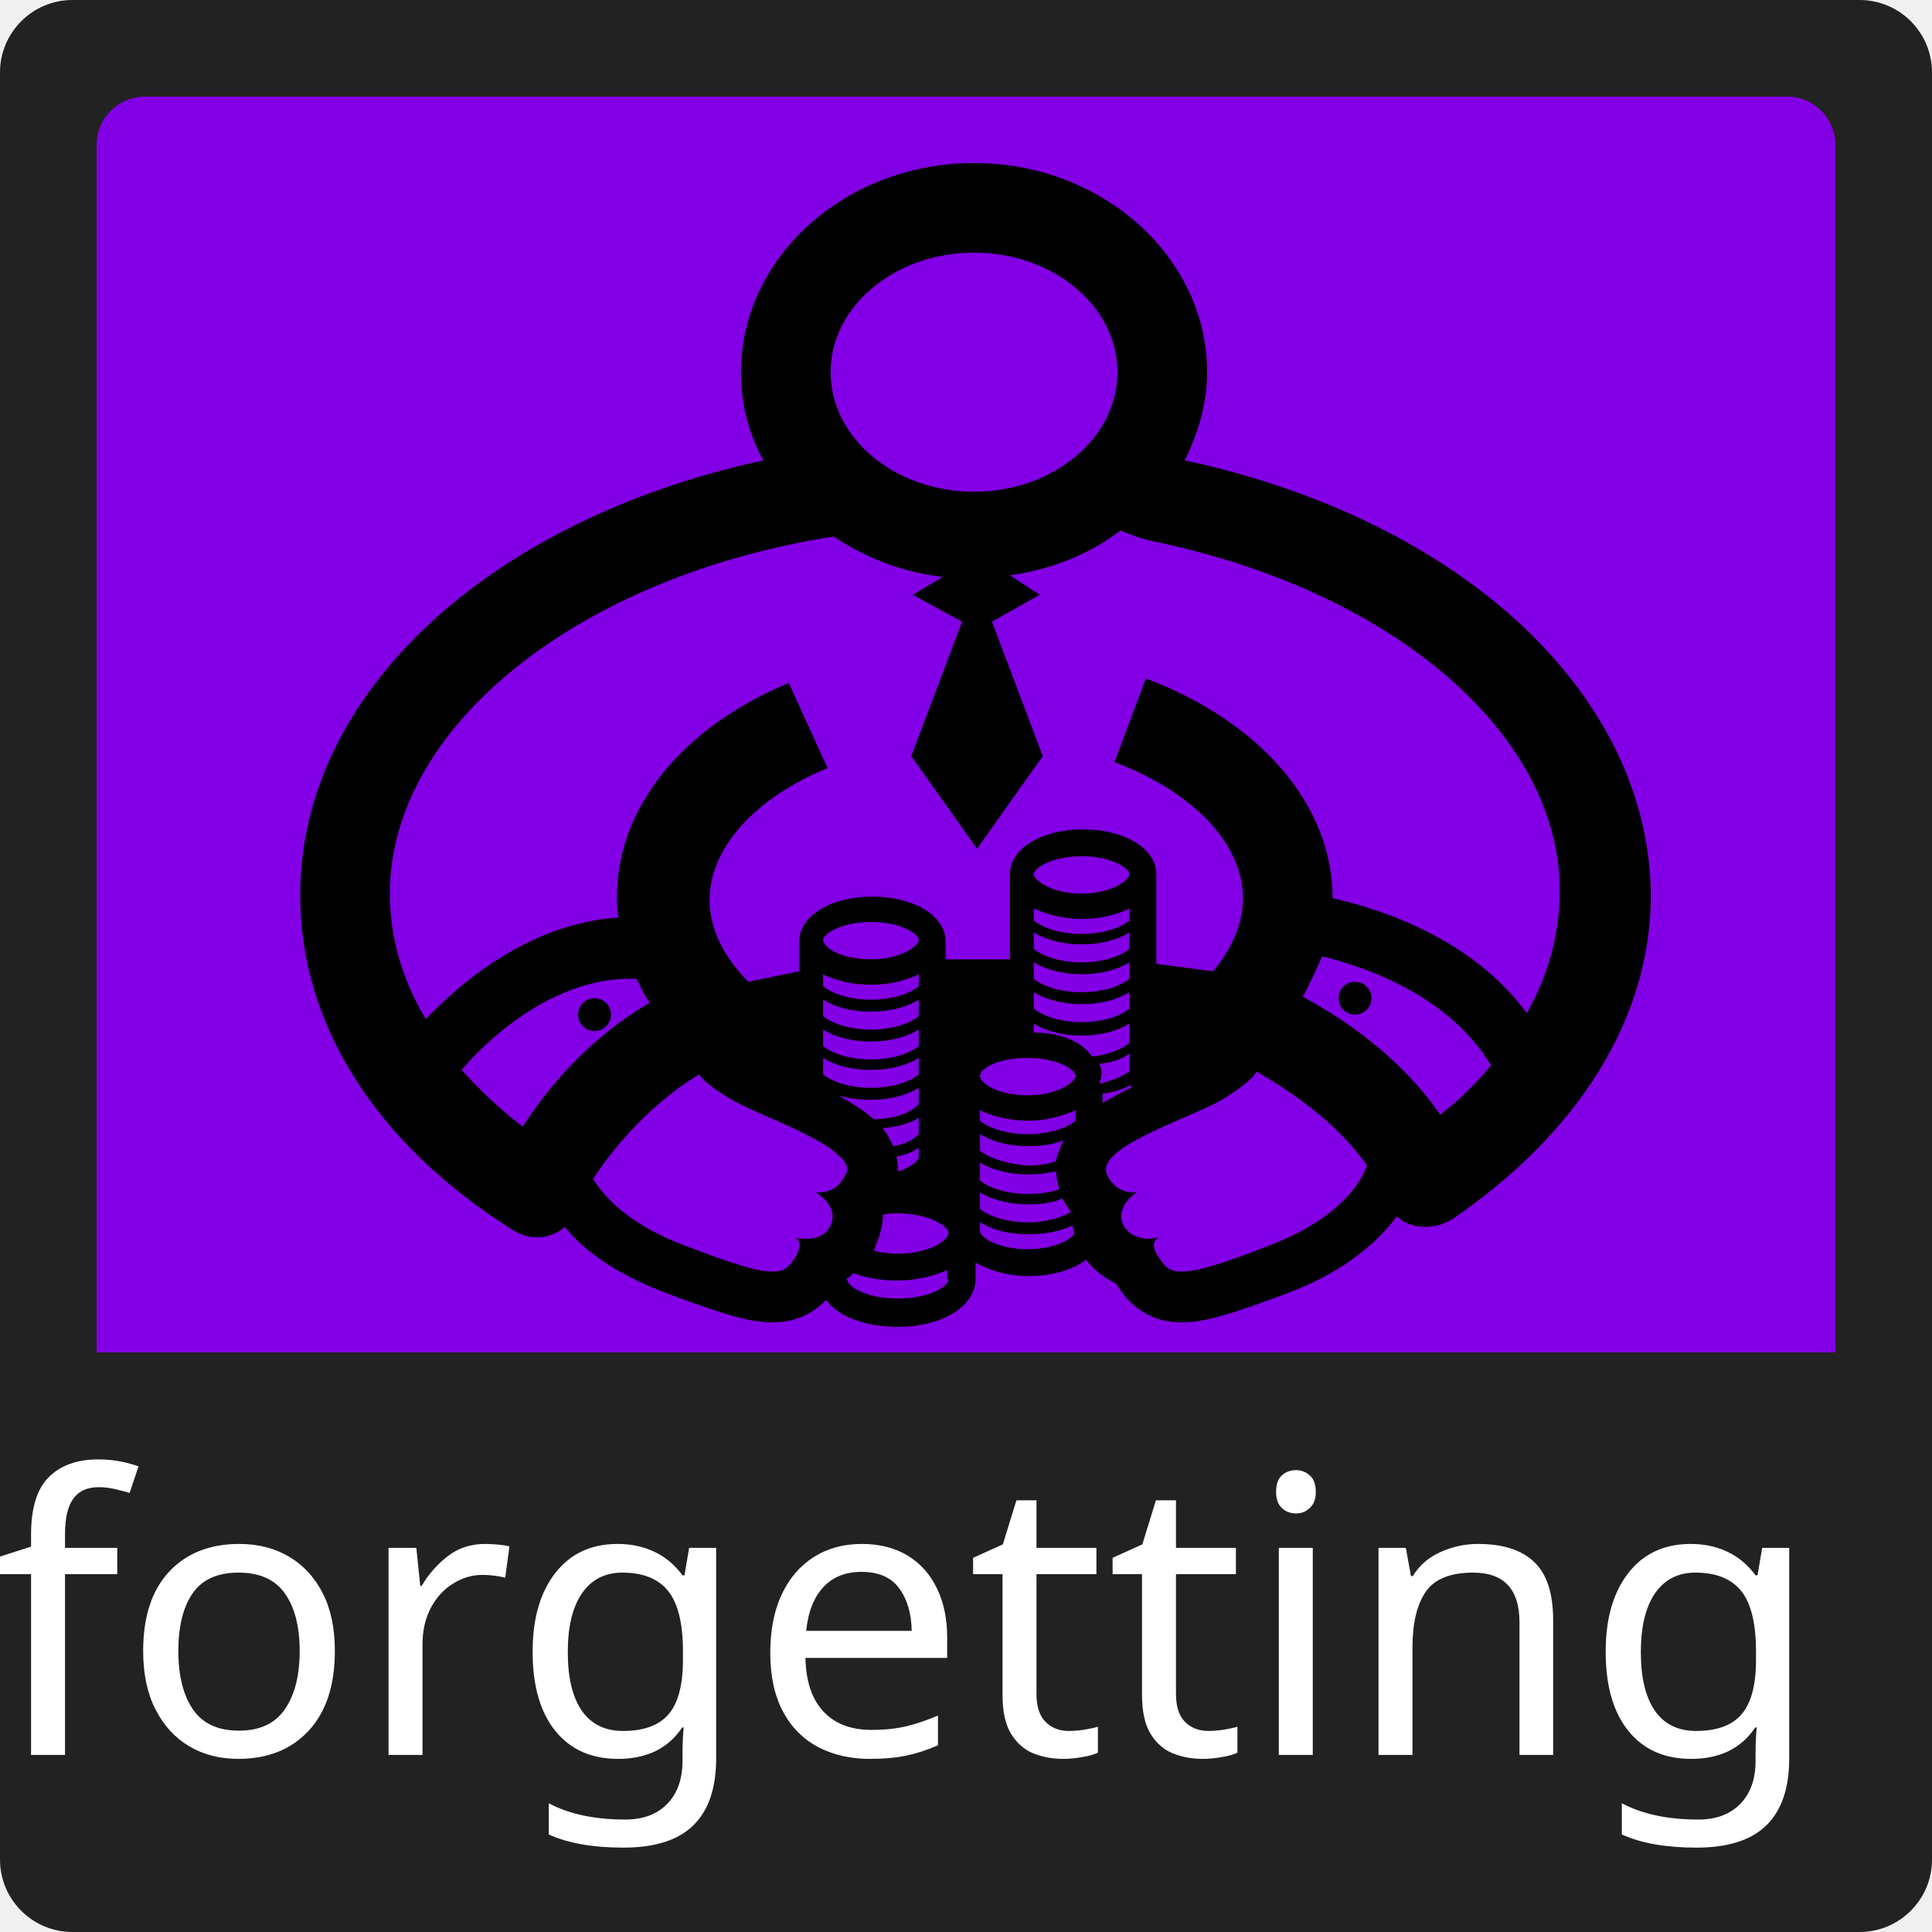
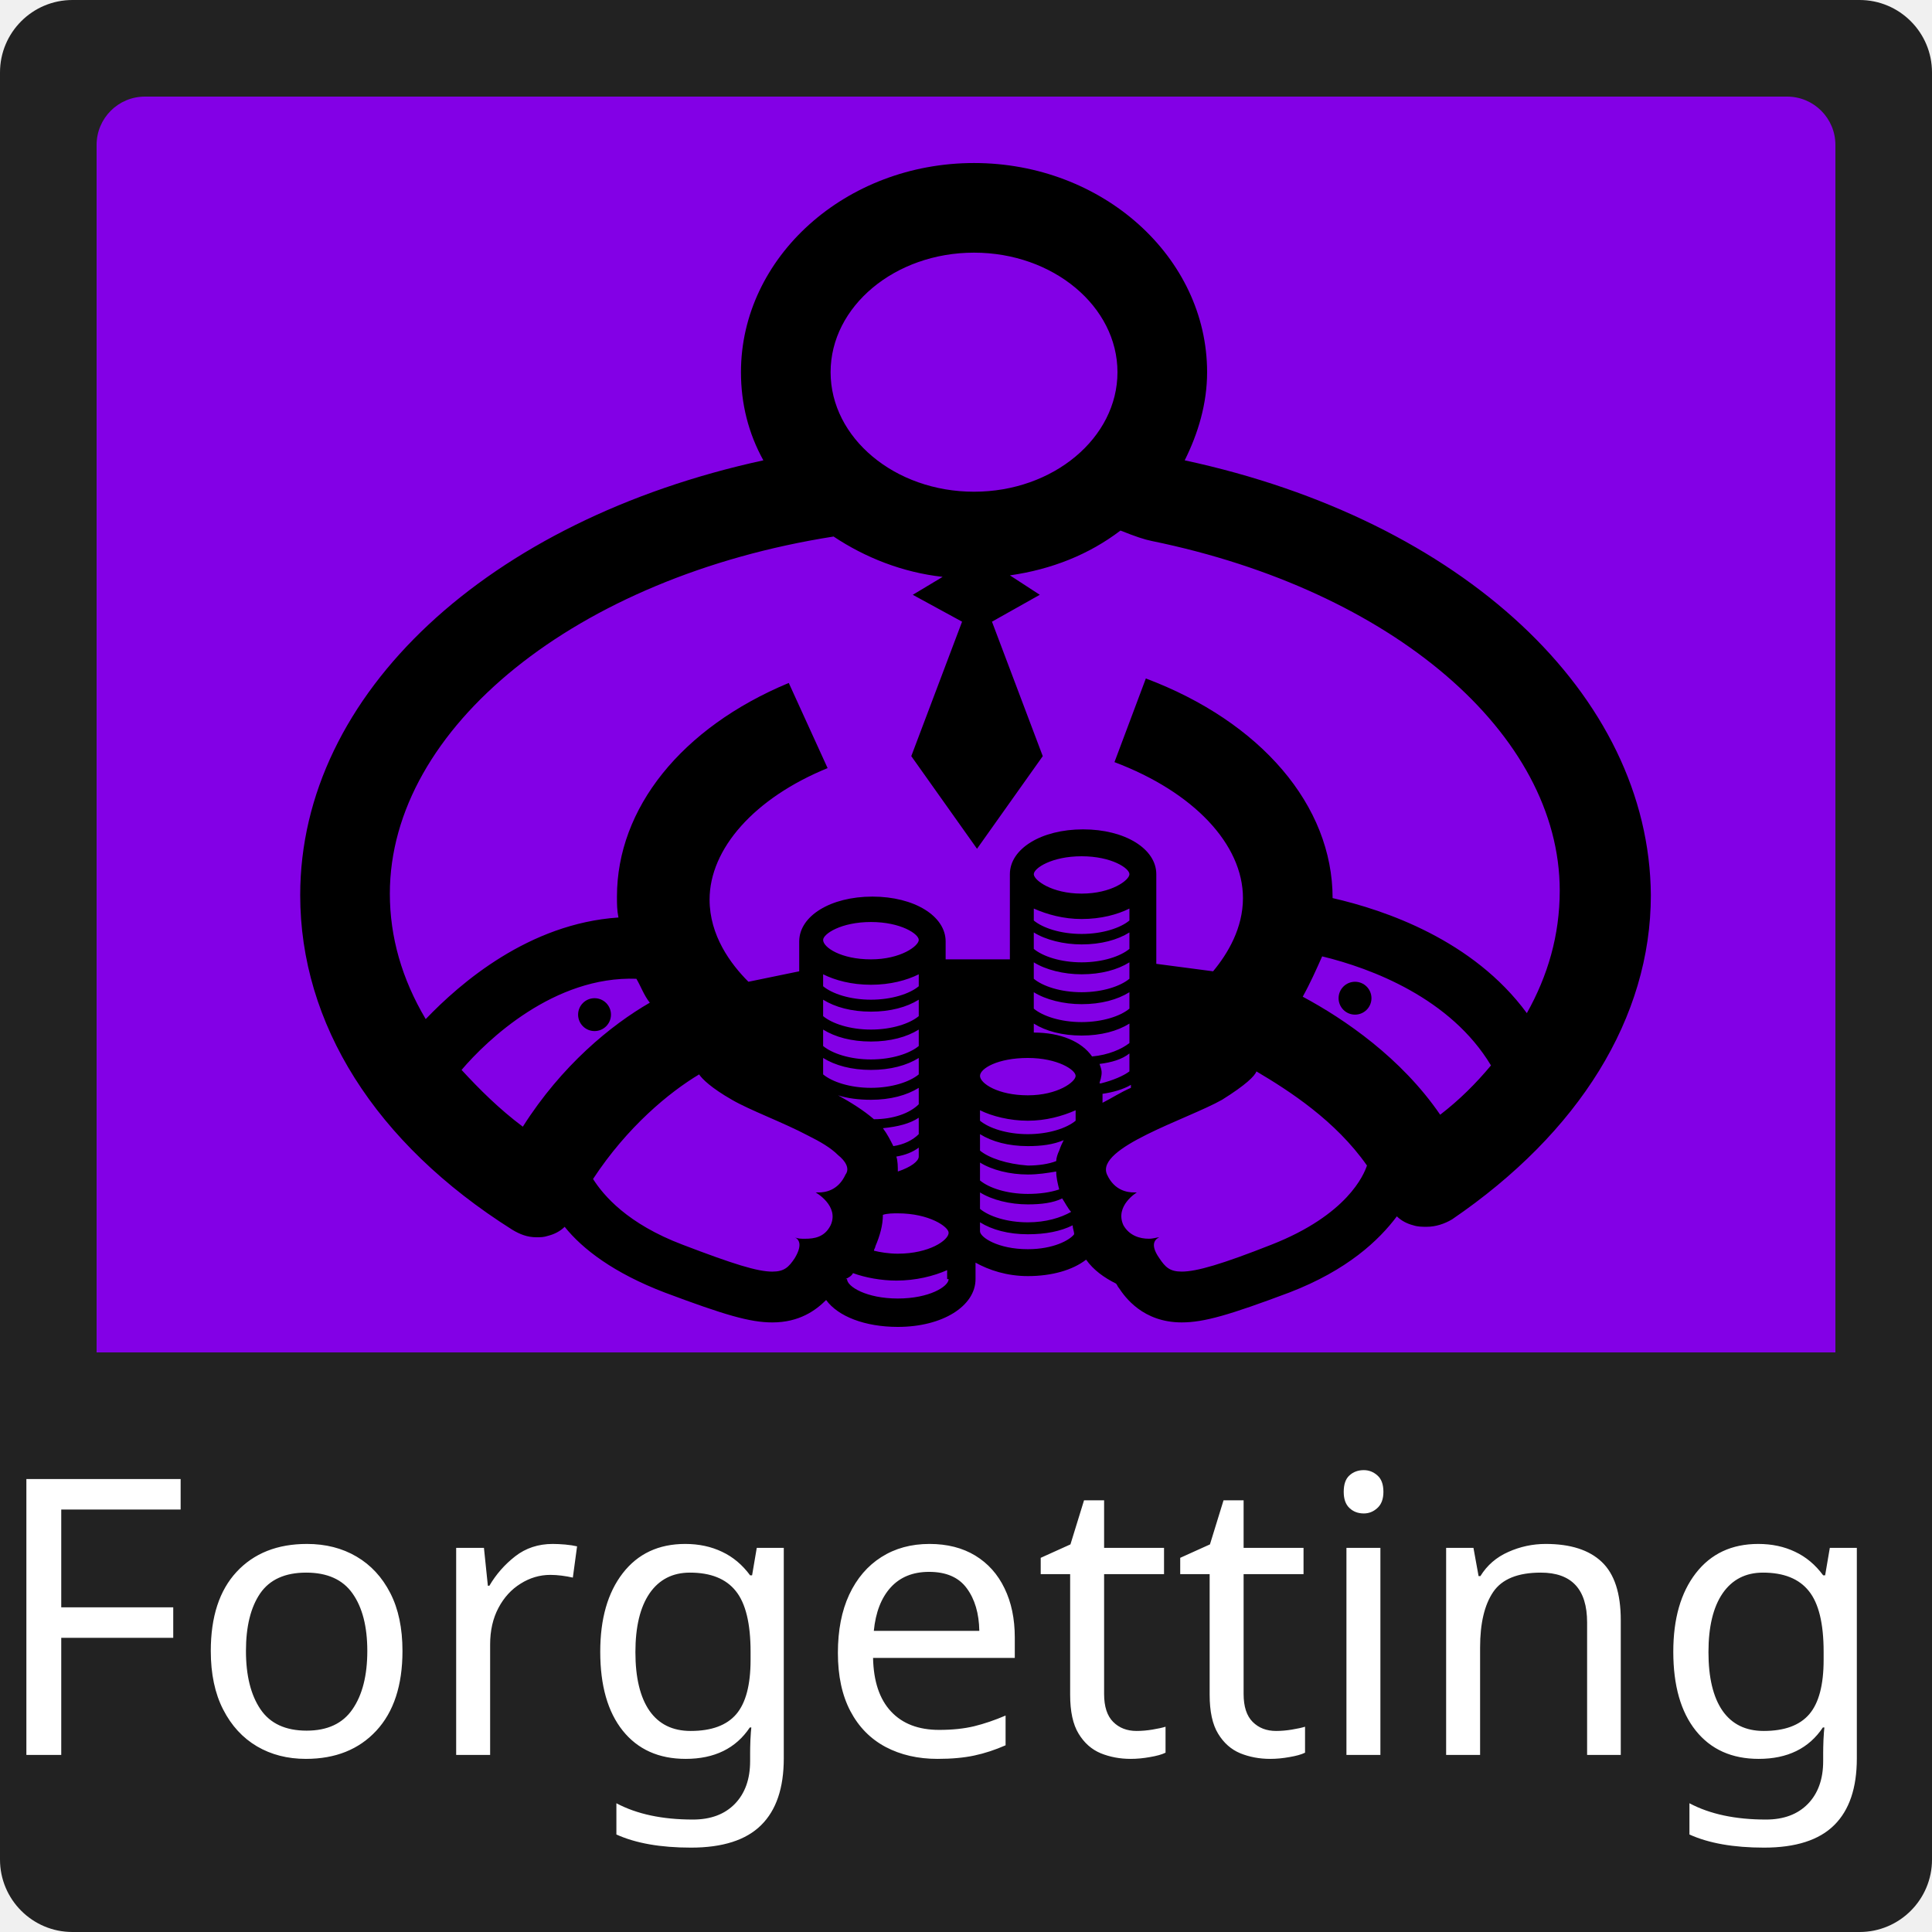
<svg xmlns="http://www.w3.org/2000/svg" width="200" height="200" viewBox="0 0 200 200" version="1.1" xml:space="preserve" style="fill-rule:evenodd;clip-rule:evenodd;stroke-linejoin:round;stroke-miterlimit:2;" id="svg40">
  <defs id="defs44">
        
        
        
        
        
    </defs>
  <path id="rect5322" d="M 200,7.5 C 200,3.36 196.64,0 192.5,0 H 7.5 C 3.36,0 0,3.36 0,7.5 v 185 c 0,4.14 3.36,7.5 7.5,7.5 h 185 c 4.14,0 7.5,-3.36 7.5,-7.5 z" style="fill:#222222;stroke-width:2" />
  <path id="rect5324" d="m 190,15 c 0,-2.76 -2.24,-5 -5,-5 H 15 c -2.76,0 -5,2.24 -5,5 v 170 c 0,2.76 2.24,5 5,5 h 170 c 2.76,0 5,-2.24 5,-5 z" style="fill:#8300e6;stroke-width:2" />
  <path id="path5326" d="m 5.5,140 v 50 c 0,11.634 9.366,2.5 21,2.5 h 147 c 11.634,0 21,9.134 21,-2.5 v -50 z" style="fill:#222222;fill-rule:nonzero;stroke-width:2" />
  <text xml:space="preserve" style="font-style:normal;font-weight:normal;font-size:40px;line-height:1.25;font-family:sans-serif;fill:#ffffff;fill-opacity:1;stroke:none" x="-1.145" y="181.672" id="text2305">
-     <tspan id="tspan2303" x="-1.145" y="181.672">forgetting</tspan>
+     <tspan id="tspan2303" x="-1.145" y="181.672">Forgetting</tspan>
  </text>
  <g id="g3310" transform="matrix(0.2071411,0,0,0.2071411,-19.49312,85.46473)">
    <path d="m 399.444,94.477 c 0,4.536 -3.677,8.214 -8.214,8.214 -4.537,0 -8.214,-3.677 -8.214,-8.214 0,-4.537 3.677,-8.214 8.214,-8.214 4.537,0 8.214,3.677 8.214,8.214" id="path70" style="stroke-width:1.333" />
    <path d="m 779.497,86.264 c 0,4.536 -3.677,8.214 -8.214,8.214 -4.536,0 -8.214,-3.677 -8.214,-8.214 0,-4.537 3.677,-8.214 8.214,-8.214 4.536,0 8.214,3.677 8.214,8.214" id="path72" style="stroke-width:1.333" />
    <path d="m 686.164,-182.536 c 6.719,-13.437 11.198,-28.375 11.198,-44.052 0,-57.495 -52.265,-104.531 -116.479,-104.531 -64.213,0 -116.479,47.041 -116.479,104.531 0,15.683 3.734,30.615 11.198,44.052 -137.387,29.864 -231.467,116.479 -231.467,217.28 0,64.213 37.333,123.948 106.027,167.253 3.734,2.24 7.469,3.734 11.948,3.734 2.24,0 3.734,0 5.974,-0.745 2.984,-0.745 5.974,-2.24 8.214,-4.479 8.958,11.198 24.64,23.145 50.027,32.855 29.864,11.198 42.563,14.932 53.76,14.932 13.437,0 21.651,-5.974 26.88,-11.198 5.974,8.214 19.412,13.437 35.839,13.437 22.401,0 38.828,-10.453 38.828,-23.896 v -8.214 c 6.719,3.734 15.683,6.719 26.136,6.719 11.948,0 22.401,-2.984 29.12,-8.214 3.734,5.229 8.958,8.958 14.932,11.948 0.745,0.745 0.745,1.495 1.495,2.24 2.984,4.479 11.948,17.172 31.36,17.172 11.198,0 23.896,-3.734 53.76,-14.932 29.12,-11.198 44.803,-26.136 53.76,-38.079 2.24,2.24 5.229,3.734 8.214,4.479 2.24,0.745 4.479,0.745 6.719,0.745 4.479,0 8.958,-1.495 12.693,-3.734 C 883.289,153.461 919.126,95.965 919.126,34.741 918.381,-65.311 825.047,-152.673 686.166,-182.539 Z M 580.883,-286.323 c 39.573,0 71.683,26.88 71.683,59.735 0,32.855 -32.104,59.735 -71.683,59.735 -39.573,0 -71.683,-26.88 -71.683,-59.735 0.005,-32.855 32.109,-59.735 71.683,-59.735 z M 355.389,150.477 c -11.948,-8.958 -21.651,-18.667 -30.615,-28.375 12.693,-14.932 46.292,-47.041 87.36,-45.547 2.24,3.734 3.734,8.214 6.719,11.948 -19.412,11.198 -44.052,31.36 -63.464,61.973 z m 153.813,49.281 c -2.984,5.974 -8.214,6.719 -12.693,6.719 -2.24,0 -3.734,0 -5.229,-0.745 1.495,0.745 4.479,2.984 0,10.453 -2.984,4.479 -5.229,6.719 -11.198,6.719 -7.469,0 -19.412,-3.734 -44.803,-13.437 -27.625,-10.453 -39.573,-24.64 -44.803,-32.855 17.172,-26.136 38.079,-43.307 53.016,-52.265 1.495,2.24 5.974,6.719 16.427,12.693 8.958,5.229 25.385,11.198 38.079,17.921 5.974,2.984 11.198,5.974 14.932,9.708 3.734,2.984 5.974,6.719 3.734,9.708 -3.734,8.214 -10.453,8.958 -13.437,8.958 h -1.495 c 0,-0.005 11.948,6.714 7.469,16.421 z M 529.364,79.545 c 9.708,0 17.921,-2.24 23.896,-5.229 v 5.974 c -4.479,3.734 -13.437,6.719 -23.896,6.719 -10.453,0 -19.412,-2.984 -23.896,-6.719 v -5.974 c 5.974,2.99 14.188,5.229 23.896,5.229 z m -23.896,-22.401 c 0,-2.984 8.958,-8.958 23.896,-8.958 14.932,0 23.896,5.974 23.896,8.958 0,2.984 -8.958,9.708 -23.896,9.708 -14.937,0 -23.896,-5.974 -23.896,-9.708 z m 23.896,35.839 c 9.708,0 17.921,-2.24 23.896,-5.974 v 8.214 c -4.479,3.734 -13.437,6.719 -23.896,6.719 -10.453,0 -19.412,-2.984 -23.896,-6.719 v -8.214 c 5.974,3.734 14.188,5.974 23.896,5.974 z m 0,14.932 c 9.708,0 17.921,-2.24 23.896,-5.974 v 8.214 c -4.479,3.734 -13.437,6.719 -23.896,6.719 -10.453,0 -19.412,-2.984 -23.896,-6.719 v -8.214 c 5.974,3.734 14.188,5.974 23.896,5.974 z m 0,14.188 c 9.708,0 17.921,-2.24 23.896,-5.974 v 8.214 c -4.479,3.734 -13.437,6.719 -23.896,6.719 -10.453,0 -19.412,-2.984 -23.896,-6.719 v -8.214 c 5.974,3.734 14.188,5.974 23.896,5.974 z m 11.198,38.083 c -1.495,-2.984 -2.984,-5.974 -5.229,-8.958 7.469,-0.745 13.437,-2.24 17.921,-5.229 v 8.214 c -2.984,2.984 -7.464,5.224 -12.693,5.974 z m 12.693,0.745 v 4.479 c 0,2.24 -3.734,5.229 -10.453,7.469 0,-2.24 0,-5.229 -0.745,-7.469 4.479,-0.745 8.214,-2.24 11.198,-4.479 z m -22.401,-14.188 c -5.229,-4.479 -11.198,-8.214 -17.921,-11.948 4.479,1.495 10.453,2.24 16.427,2.24 9.708,0 17.921,-2.24 23.896,-5.974 v 8.214 c -4.479,4.484 -12.693,7.469 -22.401,7.469 z m 37.333,79.896 c 0,3.734 -9.708,9.708 -25.385,9.708 -15.683,0 -25.385,-5.974 -25.385,-9.708 h -0.745 c 1.495,-0.745 2.984,-1.495 3.734,-2.984 5.974,2.24 14.188,3.734 21.651,3.734 9.708,0 18.667,-2.24 25.385,-5.229 v 4.479 z m -25.385,-12.693 c -4.479,0 -8.958,-0.745 -11.948,-1.495 0,-0.745 0.745,-1.495 0.745,-2.24 2.24,-5.229 3.734,-10.453 3.734,-15.683 2.24,-0.745 5.229,-0.745 7.469,-0.745 15.683,0 25.385,6.719 25.385,9.708 0,3.729 -9.703,10.453 -25.385,10.453 z m 64.959,-2.245 c -14.932,0 -23.896,-5.974 -23.896,-8.958 l 0.005,-4.479 c 5.974,3.734 14.188,5.974 23.896,5.974 8.958,0 16.427,-1.495 22.401,-4.479 0,1.495 0.745,2.984 0.745,4.479 -2.245,2.984 -10.453,7.464 -23.151,7.464 z m 0,-37.333 c 5.229,0 9.708,-0.745 14.188,-1.495 0,2.984 0.745,5.974 1.495,8.958 -4.479,1.495 -9.708,2.24 -15.683,2.24 -10.453,0 -19.412,-2.984 -23.896,-6.719 l 0.005,-8.953 c 5.974,3.729 14.932,5.969 23.891,5.969 z m -23.891,-11.943 v -8.214 c 5.974,3.734 14.188,5.974 23.896,5.974 6.719,0 12.693,-0.745 17.921,-2.984 -0.745,1.495 -1.495,2.984 -2.24,5.229 -0.745,1.495 -1.495,3.734 -1.495,5.229 -3.734,1.495 -8.958,2.24 -14.188,2.24 -10.458,-0.755 -19.416,-3.74 -23.896,-7.474 z m 23.891,26.88 c 6.719,0 12.693,-0.745 17.172,-2.984 1.495,2.24 2.984,5.229 4.479,6.719 -5.229,2.984 -12.693,5.229 -21.651,5.229 -10.453,0 -19.412,-2.984 -23.896,-6.719 l 0.005,-8.219 c 5.974,3.734 14.932,5.974 23.891,5.974 z m 23.896,-41.812 c -4.479,3.734 -13.437,6.719 -23.896,6.719 -10.453,0 -19.412,-2.984 -23.896,-6.719 v -5.229 c 5.974,2.984 14.932,5.229 23.896,5.229 8.958,0 17.172,-2.24 23.896,-5.229 z m -23.896,-12.698 c -14.932,0 -23.896,-5.974 -23.896,-9.708 0.005,-3.729 8.964,-8.958 23.896,-8.958 14.932,0 23.896,5.974 23.896,8.958 0,2.99 -8.958,9.708 -23.896,9.708 z m 2.99,-31.36 v -4.479 c 5.974,3.734 14.188,5.974 23.896,5.974 9.708,0 17.921,-2.24 23.896,-5.974 v 9.708 c -3.734,2.984 -10.453,5.974 -18.667,6.719 -5.234,-7.469 -15.688,-11.948 -29.125,-11.948 z m 23.891,-56.745 c 9.708,0 17.921,-2.24 23.896,-5.229 v 5.974 c -4.479,3.734 -13.437,6.719 -23.896,6.719 -10.453,0 -19.412,-2.984 -23.896,-6.719 l 0.005,-5.974 c 6.719,2.99 14.932,5.229 23.891,5.229 z M 610.75,24.288 c 0,-2.984 8.958,-8.958 23.896,-8.958 14.932,0 23.896,5.974 23.896,8.958 0,2.984 -8.958,9.708 -23.896,9.708 -14.938,0 -23.896,-6.719 -23.896,-9.708 z m 23.891,35.093 c 9.708,0 17.921,-2.24 23.896,-5.974 v 8.214 c -4.479,3.734 -13.437,6.719 -23.896,6.719 -10.453,0 -19.412,-2.984 -23.896,-6.719 v -8.214 c 5.979,3.734 14.937,5.974 23.896,5.974 z m 0,14.932 c 9.708,0 17.921,-2.24 23.896,-5.974 v 8.214 c -4.479,3.734 -13.437,6.719 -23.896,6.719 -10.453,0 -19.412,-2.984 -23.896,-6.719 v -8.214 c 5.979,3.734 14.937,5.974 23.896,5.974 z m 0,14.932 c 9.708,0 17.921,-2.24 23.896,-5.974 v 8.214 c -4.479,3.734 -13.437,6.719 -23.896,6.719 -10.453,0 -19.412,-2.984 -23.896,-6.719 v -8.214 c 5.979,3.734 14.937,5.974 23.896,5.974 z m 8.964,29.869 c 5.974,-0.745 11.198,-2.24 14.932,-5.229 v 8.958 c -2.984,2.24 -8.214,4.479 -14.188,5.974 h -0.745 c 0,-0.745 0.745,-2.24 0.745,-2.984 0.745,-2.984 0,-4.479 -0.745,-6.719 z m 1.49,14.932 c 5.229,-0.745 10.453,-2.24 14.188,-4.479 v 1.495 c -5.229,2.24 -9.708,5.229 -14.188,7.469 z m 132.161,35.839 c -1.495,4.479 -9.708,24.64 -47.787,39.573 -24.64,9.708 -37.333,13.437 -44.803,13.437 -5.974,0 -8.214,-2.24 -11.198,-6.719 -5.229,-7.469 -1.495,-9.708 0,-10.453 -0.745,0 -2.984,0.745 -5.229,0.745 -4.479,0 -9.708,-1.495 -12.693,-6.719 -4.479,-9.708 6.719,-16.427 6.719,-16.427 h -1.495 c -2.984,0 -9.708,-0.745 -13.437,-8.958 -5.974,-13.437 40.317,-27.625 57.495,-37.333 11.948,-7.469 16.427,-11.948 17.172,-14.188 16.427,9.708 39.579,24.645 55.255,47.041 z m 36.588,-25.385 c -19.412,-28.375 -47.787,-47.787 -68.693,-58.984 3.734,-6.719 6.719,-13.437 9.708,-20.161 24.636,5.974 64.208,20.907 84.369,54.505 -7.469,8.964 -15.683,17.172 -25.385,24.64 z m 43.307,-50.771 c -26.88,-36.588 -70.932,-51.521 -97.068,-57.495 0,-46.292 -35.839,-88.104 -93.333,-109.76 l -15.683,41.812 c 39.573,14.932 64.213,41.068 64.213,67.948 0,14.932 -7.469,27.625 -14.932,36.588 l -28.375,-3.734 V 24.285 c 0,-12.693 -15.683,-22.401 -36.588,-22.401 -20.907,0 -36.588,9.708 -36.588,22.401 v 42.563 h -32.104 v -8.958 c 0,-12.693 -15.683,-22.401 -36.588,-22.401 -20.905,0 -36.588,9.708 -36.588,22.401 v 14.932 l -25.385,5.229 c -8.958,-8.958 -19.412,-23.145 -19.412,-41.068 0,-25.385 22.401,-50.771 58.984,-65.708 l -19.407,-42.563 c -53.76,22.401 -85.864,62.719 -85.864,106.771 0,3.734 0,6.719 0.745,10.453 -44.803,2.99 -79.145,32.855 -96.323,50.776 -11.948,-20.161 -17.921,-41.068 -17.921,-62.719 0,-82.88 93.333,-158.293 221.76,-178.453 15.683,10.453 34.349,17.921 54.505,20.161 l -14.932,8.958 24.64,13.437 -25.385,67.197 32.855,46.292 32.855,-46.292 -25.385,-67.197 23.896,-13.437 -14.932,-9.708 c 20.907,-2.984 39.573,-10.453 55.255,-22.401 7.469,2.984 11.948,4.479 15.683,5.229 120.213,24.64 203.84,96.317 203.84,174.72 -0.005,22.401 -5.979,42.563 -16.432,61.229 z" id="path74" style="stroke-width:1.333" />
  </g>
  <g id="use76" transform="matrix(1.333333,0,0,1.333333,204.5642,422.2636)">
    <path d="m 18.766,-1.125 c -0.969,0.5 -1.98,0.875 -3.031,1.125 -1.043,0.258 -2.137,0.391 -3.281,0.391 -3.398,0 -6.09,-0.945 -8.078,-2.844 -1.992,-1.906 -2.984,-4.484 -2.984,-7.734 0,-3.258 0.992,-5.836 2.984,-7.734 1.988,-1.906 4.68,-2.859 8.078,-2.859 1.145,0 2.238,0.133 3.281,0.391 1.051,0.25 2.062,0.625 3.031,1.125 v 4.219 c -0.98,-0.656 -1.945,-1.141 -2.891,-1.453 -0.949,-0.312 -1.949,-0.469 -3,-0.469 -1.875,0 -3.352,0.605 -4.422,1.812 -1.074,1.199 -1.609,2.856 -1.609,4.969 0,2.106 0.535,3.762 1.609,4.969 1.07,1.199 2.547,1.797 4.422,1.797 1.051,0 2.051,-0.148 3,-0.453 0.945,-0.312 1.91,-0.801 2.891,-1.469 z" id="path3032" />
  </g>
  <g id="use78" transform="matrix(1.333333,0,0,1.333333,231.9652,422.2636)">
    <path d="m 13.734,-11.141 c -0.438,-0.195 -0.871,-0.344 -1.297,-0.438 -0.418,-0.102 -0.84,-0.156 -1.266,-0.156 -1.262,0 -2.231,0.406 -2.906,1.219 -0.68,0.805 -1.016,1.953 -1.016,3.453 v 7.062 H 2.359 v -15.312 h 4.891 v 2.516 c 0.625,-1 1.344,-1.727 2.156,-2.188 0.82,-0.469 1.801,-0.703 2.938,-0.703 0.164,0 0.344,0.012 0.531,0.031 0.195,0.012 0.477,0.039 0.844,0.078 z" id="path3060" />
  </g>
  <g id="use80" transform="matrix(1.333333,0,0,1.333333,250.3767,422.2636)">
    <path d="m 17.641,-7.703 v 1.406 H 6.188 c 0.125,1.148 0.539,2.008 1.25,2.578 0.707,0.574 1.703,0.859 2.984,0.859 1.031,0 2.082,-0.148 3.156,-0.453 1.082,-0.312 2.191,-0.773 3.328,-1.391 v 3.766 c -1.156,0.438 -2.312,0.766 -3.469,0.984 -1.156,0.227 -2.312,0.344 -3.469,0.344 -2.773,0 -4.93,-0.703 -6.469,-2.109 -1.531,-1.406 -2.297,-3.379 -2.297,-5.922 0,-2.5 0.754,-4.461 2.266,-5.891 1.508,-1.438 3.582,-2.156 6.219,-2.156 2.406,0 4.332,0.73 5.781,2.188 1.445,1.449 2.172,3.383 2.172,5.797 z m -5.031,-1.625 c 0,-0.926 -0.273,-1.672 -0.812,-2.234 -0.543,-0.57 -1.25,-0.859 -2.125,-0.859 -0.949,0 -1.719,0.266 -2.312,0.797 -0.594,0.531 -0.965,1.297 -1.109,2.297 z" id="path3036" />
  </g>
  <g id="use82" transform="matrix(1.333333,0,0,1.333333,275.6944,422.2636)">
    <path d="m 9.219,-6.891 c -1.023,0 -1.793,0.172 -2.312,0.516 -0.512,0.344 -0.766,0.855 -0.766,1.531 0,0.625 0.207,1.117 0.625,1.469 0.414,0.344 0.988,0.516 1.719,0.516 0.926,0 1.703,-0.328 2.328,-0.984 0.633,-0.664 0.953,-1.492 0.953,-2.484 v -0.562 z m 7.469,-1.844 V 0 h -4.922 v -2.266 c -0.656,0.93 -1.398,1.605 -2.219,2.031 -0.824,0.414 -1.824,0.625 -3,0.625 -1.586,0 -2.871,-0.457 -3.859,-1.375 -0.992,-0.926 -1.484,-2.129 -1.484,-3.609 0,-1.789 0.613,-3.102 1.844,-3.938 1.238,-0.844 3.18,-1.266 5.828,-1.266 h 2.891 v -0.391 c 0,-0.77 -0.309,-1.332 -0.922,-1.688 -0.617,-0.363 -1.57,-0.547 -2.859,-0.547 -1.055,0 -2.031,0.105 -2.938,0.312 -0.898,0.211 -1.73,0.523 -2.5,0.938 v -3.734 c 1.039,-0.25 2.086,-0.441 3.141,-0.578 1.062,-0.133 2.125,-0.203 3.188,-0.203 2.758,0 4.75,0.547 5.969,1.641 1.227,1.086 1.844,2.856 1.844,5.312 z" id="path3004" />
  </g>
  <g id="use84" transform="matrix(1.333333,0,0,1.333333,300.8871,422.2636)">
    <path d="m 7.703,-19.656 v 4.344 H 12.75 v 3.5 H 7.703 v 6.5 c 0,0.711 0.141,1.188 0.422,1.438 0.281,0.25 0.836,0.375 1.672,0.375 h 2.516 v 3.5 h -4.188 c -1.938,0 -3.312,-0.398 -4.125,-1.203 -0.805,-0.812 -1.203,-2.18 -1.203,-4.109 v -6.5 h -2.422 v -3.5 h 2.422 v -4.344 z" id="path2984" />
  </g>
  <g id="use86" transform="matrix(1.333333,0,0,1.333333,318.736,422.2636)">
    <path d="m 17.641,-7.703 v 1.406 H 6.188 c 0.125,1.148 0.539,2.008 1.25,2.578 0.707,0.574 1.703,0.859 2.984,0.859 1.031,0 2.082,-0.148 3.156,-0.453 1.082,-0.312 2.191,-0.773 3.328,-1.391 v 3.766 c -1.156,0.438 -2.312,0.766 -3.469,0.984 -1.156,0.227 -2.312,0.344 -3.469,0.344 -2.773,0 -4.93,-0.703 -6.469,-2.109 -1.531,-1.406 -2.297,-3.379 -2.297,-5.922 0,-2.5 0.754,-4.461 2.266,-5.891 1.508,-1.438 3.582,-2.156 6.219,-2.156 2.406,0 4.332,0.73 5.781,2.188 1.445,1.449 2.172,3.383 2.172,5.797 z m -5.031,-1.625 c 0,-0.926 -0.273,-1.672 -0.812,-2.234 -0.543,-0.57 -1.25,-0.859 -2.125,-0.859 -0.949,0 -1.719,0.266 -2.312,0.797 -0.594,0.531 -0.965,1.297 -1.109,2.297 z" id="path3040" />
  </g>
  <g id="use88" transform="matrix(1.333333,0,0,1.333333,344.0537,422.2636)">
    <path d="m 12.766,-13.078 v -8.203 h 4.922 V -1e-4 H 12.766 v -2.219 c -0.668,0.906 -1.406,1.57 -2.219,1.984 -0.813,0.414 -1.758,0.625 -2.828,0.625 -1.887,0 -3.434,-0.75 -4.641,-2.25 -1.211,-1.5 -1.812,-3.426 -1.812,-5.781 0,-2.363 0.602,-4.297 1.812,-5.797 1.207,-1.5 2.754,-2.25 4.641,-2.25 1.062,0 2,0.215 2.812,0.641 0.82,0.43 1.566,1.086 2.234,1.969 z m -3.219,9.922 c 1.039,0 1.836,-0.379 2.391,-1.141 0.551,-0.77 0.828,-1.883 0.828,-3.344 0,-1.457 -0.277,-2.566 -0.828,-3.328 -0.555,-0.77 -1.352,-1.156 -2.391,-1.156 -1.043,0 -1.84,0.387 -2.391,1.156 -0.555,0.762 -0.828,1.871 -0.828,3.328 0,1.461 0.273,2.574 0.828,3.344 0.551,0.762 1.348,1.141 2.391,1.141 z" id="path3028" />
  </g>
  <g id="use90" transform="matrix(1.333333,0,0,1.333333,383.7777,422.2636)">
    <path d="m 10.5,-3.156 c 1.051,0 1.852,-0.379 2.406,-1.141 0.551,-0.77 0.828,-1.883 0.828,-3.344 0,-1.457 -0.277,-2.566 -0.828,-3.328 -0.555,-0.77 -1.355,-1.156 -2.406,-1.156 -1.055,0 -1.859,0.387 -2.422,1.156 -0.555,0.773 -0.828,1.883 -0.828,3.328 0,1.449 0.273,2.559 0.828,3.328 0.562,0.773 1.367,1.156 2.422,1.156 z m -3.25,-9.922 c 0.676,-0.883 1.422,-1.539 2.234,-1.969 0.82,-0.426 1.766,-0.641 2.828,-0.641 1.895,0 3.445,0.75 4.656,2.25 1.207,1.5 1.812,3.434 1.812,5.797 0,2.356 -0.605,4.281 -1.812,5.781 -1.211,1.5 -2.762,2.25 -4.656,2.25 -1.062,0 -2.008,-0.211 -2.828,-0.625 C 8.672,-0.66 7.926,-1.32 7.25,-2.219 V -2e-5 H 2.359 v -21.281 H 7.25 Z" id="path2980" />
  </g>
  <g id="use92" transform="matrix(1.333333,0,0,1.333333,410.5016,422.2636)">
    <path d="m 0.344,-15.312 h 4.891 l 4.125,10.391 3.5,-10.391 h 4.891 l -6.438,16.766 c -0.648,1.695 -1.402,2.883 -2.266,3.562 -0.867,0.688 -2,1.031 -3.406,1.031 H 2.797 V 2.829 h 1.531 c 0.832,0 1.438,-0.137 1.812,-0.406 C 6.523,2.161 6.82,1.692 7.031,1.016 L 7.172,0.595 Z" id="path2976" />
  </g>
  <g id="use94" transform="matrix(1.333333,0,0,1.333333,447.835,422.2636)">
    <path d="m 7.828,-16.438 v 12.453 h 1.891 c 2.156,0 3.801,-0.531 4.938,-1.594 1.133,-1.062 1.703,-2.613 1.703,-4.656 0,-2.019 -0.57,-3.555 -1.703,-4.609 -1.125,-1.062 -2.773,-1.594 -4.938,-1.594 z m -5.25,-3.969 H 8.125 c 3.094,0 5.398,0.219 6.922,0.656 1.52,0.438 2.82,1.188 3.906,2.25 0.957,0.918 1.664,1.98 2.125,3.188 0.469,1.199 0.703,2.559 0.703,4.078 0,1.543 -0.234,2.918 -0.703,4.125 -0.461,1.211 -1.168,2.277 -2.125,3.203 -1.094,1.055 -2.406,1.805 -3.938,2.25 C 13.484,-0.219 11.188,-6e-4 8.125,-6e-4 H 2.578 Z" id="path3024" />
  </g>
  <g id="use96" transform="matrix(1.333333,0,0,1.333333,478.8246,422.2636)">
    <path d="m 9.219,-6.891 c -1.023,0 -1.793,0.172 -2.312,0.516 -0.512,0.344 -0.766,0.855 -0.766,1.531 0,0.625 0.207,1.117 0.625,1.469 0.414,0.344 0.988,0.516 1.719,0.516 0.926,0 1.703,-0.328 2.328,-0.984 0.633,-0.664 0.953,-1.492 0.953,-2.484 v -0.562 z m 7.469,-1.844 V 0 h -4.922 v -2.266 c -0.656,0.93 -1.398,1.605 -2.219,2.031 -0.824,0.414 -1.824,0.625 -3,0.625 -1.586,0 -2.871,-0.457 -3.859,-1.375 -0.992,-0.926 -1.484,-2.129 -1.484,-3.609 0,-1.789 0.613,-3.102 1.844,-3.938 1.238,-0.844 3.18,-1.266 5.828,-1.266 h 2.891 v -0.391 c 0,-0.77 -0.309,-1.332 -0.922,-1.688 -0.617,-0.363 -1.57,-0.547 -2.859,-0.547 -1.055,0 -2.031,0.105 -2.938,0.312 -0.898,0.211 -1.73,0.523 -2.5,0.938 v -3.734 c 1.039,-0.25 2.086,-0.441 3.141,-0.578 1.062,-0.133 2.125,-0.203 3.188,-0.203 2.758,0 4.75,0.547 5.969,1.641 1.227,1.086 1.844,2.856 1.844,5.312 z" id="path3008" />
  </g>
  <g id="use98" transform="matrix(1.333333,0,0,1.333333,504.0121,422.2636)">
    <path d="M 17.75,-9.328 V 0 h -4.922 v -7.141 c 0,-1.32 -0.031,-2.234 -0.094,-2.734 -0.062,-0.5 -0.168,-0.867 -0.312,-1.109 -0.188,-0.312 -0.449,-0.555 -0.781,-0.734 -0.324,-0.176 -0.695,-0.266 -1.109,-0.266 -1.023,0 -1.824,0.398 -2.406,1.188 -0.586,0.781 -0.875,1.871 -0.875,3.266 V -1e-4 H 2.359 v -15.312 H 7.25 v 2.234 c 0.738,-0.883 1.52,-1.539 2.344,-1.969 0.832,-0.426 1.75,-0.641 2.75,-0.641 1.77,0 3.113,0.547 4.031,1.641 0.914,1.086 1.375,2.656 1.375,4.719 z" id="path3016" />
  </g>
  <g id="use100" transform="matrix(1.333333,0,0,1.333333,543.5902,422.2636)">
    <path d="m 2.578,-20.406 h 5.25 v 7.766 h 7.766 v -7.766 h 5.266 V 0 H 15.594 V -8.656 H 7.828 V 0 h -5.25 z" id="path3012" />
  </g>
  <g id="use102" transform="matrix(1.333333,0,0,1.333333,574.835,422.2636)">
    <path d="m 17.641,-7.703 v 1.406 H 6.188 c 0.125,1.148 0.539,2.008 1.25,2.578 0.707,0.574 1.703,0.859 2.984,0.859 1.031,0 2.082,-0.148 3.156,-0.453 1.082,-0.312 2.191,-0.773 3.328,-1.391 v 3.766 c -1.156,0.438 -2.312,0.766 -3.469,0.984 -1.156,0.227 -2.312,0.344 -3.469,0.344 -2.773,0 -4.93,-0.703 -6.469,-2.109 -1.531,-1.406 -2.297,-3.379 -2.297,-5.922 0,-2.5 0.754,-4.461 2.266,-5.891 1.508,-1.438 3.582,-2.156 6.219,-2.156 2.406,0 4.332,0.73 5.781,2.188 1.445,1.449 2.172,3.383 2.172,5.797 z m -5.031,-1.625 c 0,-0.926 -0.273,-1.672 -0.812,-2.234 -0.543,-0.57 -1.25,-0.859 -2.125,-0.859 -0.949,0 -1.719,0.266 -2.312,0.797 -0.594,0.531 -0.965,1.297 -1.109,2.297 z" id="path3044" />
  </g>
  <g id="use104" transform="matrix(1.333333,0,0,1.333333,600.1579,422.2636)">
    <path d="m 7.703,-19.656 v 4.344 H 12.75 v 3.5 H 7.703 v 6.5 c 0,0.711 0.141,1.188 0.422,1.438 0.281,0.25 0.836,0.375 1.672,0.375 h 2.516 v 3.5 h -4.188 c -1.938,0 -3.312,-0.398 -4.125,-1.203 -0.805,-0.812 -1.203,-2.18 -1.203,-4.109 v -6.5 h -2.422 v -3.5 h 2.422 v -4.344 z" id="path2988" />
  </g>
  <g id="use106" transform="matrix(1.333333,0,0,1.333333,618.0016,422.2636)">
    <path d="m 7.703,-19.656 v 4.344 H 12.75 v 3.5 H 7.703 v 6.5 c 0,0.711 0.141,1.188 0.422,1.438 0.281,0.25 0.836,0.375 1.672,0.375 h 2.516 v 3.5 h -4.188 c -1.938,0 -3.312,-0.398 -4.125,-1.203 -0.805,-0.812 -1.203,-2.18 -1.203,-4.109 v -6.5 h -2.422 v -3.5 h 2.422 v -4.344 z" id="path2992" />
  </g>
  <g id="use108" transform="matrix(1.333333,0,0,1.333333,635.8454,422.2636)">
    <path d="m 17.641,-7.703 v 1.406 H 6.188 c 0.125,1.148 0.539,2.008 1.25,2.578 0.707,0.574 1.703,0.859 2.984,0.859 1.031,0 2.082,-0.148 3.156,-0.453 1.082,-0.312 2.191,-0.773 3.328,-1.391 v 3.766 c -1.156,0.438 -2.312,0.766 -3.469,0.984 -1.156,0.227 -2.312,0.344 -3.469,0.344 -2.773,0 -4.93,-0.703 -6.469,-2.109 -1.531,-1.406 -2.297,-3.379 -2.297,-5.922 0,-2.5 0.754,-4.461 2.266,-5.891 1.508,-1.438 3.582,-2.156 6.219,-2.156 2.406,0 4.332,0.73 5.781,2.188 1.445,1.449 2.172,3.383 2.172,5.797 z m -5.031,-1.625 c 0,-0.926 -0.273,-1.672 -0.812,-2.234 -0.543,-0.57 -1.25,-0.859 -2.125,-0.859 -0.949,0 -1.719,0.266 -2.312,0.797 -0.594,0.531 -0.965,1.297 -1.109,2.297 z" id="path3048" />
  </g>
  <g id="use110" transform="matrix(1.333333,0,0,1.333333,661.1683,422.2636)">
    <path d="M 2.359,-15.312 H 7.25 V 0 H 2.359 Z m 0,-5.969 H 7.25 v 4 H 2.359 Z" id="path2972" />
  </g>
  <g id="use112" transform="matrix(1.333333,0,0,1.333333,673.9652,422.2636)">
    <path d="m 6.219,-7.828 -5.516,-7.484 h 5.172 l 3.141,4.531 3.172,-4.531 h 5.172 L 11.844,-7.859 17.641,0 H 12.453 L 9.016,-4.844 5.61,0 H 0.422 Z" id="path2968" />
  </g>
  <g id="use114" transform="matrix(1.333333,0,0,1.333333,204.5642,459.5969)">
    <path d="m 12.422,-21.281 v 3.219 H 9.719 c -0.688,0 -1.172,0.125 -1.453,0.375 -0.273,0.25 -0.406,0.688 -0.406,1.312 v 1.062 h 4.188 v 3.5 H 7.86 V -2e-4 h -4.891 v -11.812 h -2.438 v -3.5 h 2.438 v -1.062 c 0,-1.664 0.461,-2.898 1.391,-3.703 0.926,-0.801 2.367,-1.203 4.328,-1.203 z" id="path2964" />
  </g>
  <g id="use116" transform="matrix(1.333333,0,0,1.333333,220.8089,459.5969)">
    <path d="m 13.734,-11.141 c -0.438,-0.195 -0.871,-0.344 -1.297,-0.438 -0.418,-0.102 -0.84,-0.156 -1.266,-0.156 -1.262,0 -2.231,0.406 -2.906,1.219 -0.68,0.805 -1.016,1.953 -1.016,3.453 v 7.062 H 2.359 v -15.312 h 4.891 v 2.516 c 0.625,-1 1.344,-1.727 2.156,-2.188 0.82,-0.469 1.801,-0.703 2.938,-0.703 0.164,0 0.344,0.012 0.531,0.031 0.195,0.012 0.477,0.039 0.844,0.078 z" id="path3064" />
  </g>
  <g id="use118" transform="matrix(1.333333,0,0,1.333333,239.2204,459.5969)">
    <path d="m 9.641,-12.188 c -1.086,0 -1.914,0.391 -2.484,1.172 -0.574,0.781 -0.859,1.906 -0.859,3.375 0,1.469 0.285,2.594 0.859,3.375 0.57,0.773 1.398,1.156 2.484,1.156 1.062,0 1.875,-0.383 2.438,-1.156 0.57,-0.781 0.859,-1.906 0.859,-3.375 0,-1.469 -0.289,-2.594 -0.859,-3.375 -0.562,-0.781 -1.375,-1.172 -2.438,-1.172 z m 0,-3.5 c 2.633,0 4.691,0.715 6.172,2.141 1.477,1.418 2.219,3.387 2.219,5.906 0,2.512 -0.742,4.481 -2.219,5.906 C 14.332,-0.317 12.273,0.39 9.641,0.39 6.992,0.39 4.926,-0.317 3.438,-1.735 1.945,-3.161 1.203,-5.13 1.203,-7.641 c 0,-2.519 0.742,-4.488 2.234,-5.906 1.488,-1.426 3.555,-2.141 6.203,-2.141 z" id="path2952" />
  </g>
  <g id="use120" transform="matrix(1.333333,0,0,1.333333,264.8662,459.5969)">
    <path d="m 16.547,-12.766 c 0.613,-0.945 1.348,-1.672 2.203,-2.172 0.852,-0.5 1.789,-0.75 2.812,-0.75 1.758,0 3.098,0.547 4.016,1.641 0.926,1.086 1.391,2.656 1.391,4.719 V -4e-4 h -4.922 v -7.984 -0.359 c 0.008,-0.133 0.016,-0.32 0.016,-0.562 0,-1.082 -0.164,-1.863 -0.484,-2.344 -0.312,-0.488 -0.824,-0.734 -1.531,-0.734 -0.93,0 -1.648,0.387 -2.156,1.156 -0.512,0.762 -0.773,1.867 -0.781,3.312 v 7.516 h -4.922 v -7.984 c 0,-1.695 -0.148,-2.785 -0.438,-3.266 -0.293,-0.488 -0.812,-0.734 -1.562,-0.734 -0.938,0 -1.664,0.387 -2.172,1.156 -0.512,0.762 -0.766,1.859 -0.766,3.297 v 7.531 h -4.922 v -15.312 h 4.922 v 2.234 c 0.602,-0.863 1.289,-1.516 2.062,-1.953 0.781,-0.438 1.641,-0.656 2.578,-0.656 1.062,0 2,0.258 2.812,0.766 0.812,0.512 1.426,1.23 1.844,2.156 z" id="path2924" />
  </g>
  <g id="use122" transform="matrix(1.333333,0,0,1.333333,316.7673,459.5969)">
    <path d="m 7.703,-19.656 v 4.344 H 12.75 v 3.5 H 7.703 v 6.5 c 0,0.711 0.141,1.188 0.422,1.438 0.281,0.25 0.836,0.375 1.672,0.375 h 2.516 v 3.5 h -4.188 c -1.938,0 -3.312,-0.398 -4.125,-1.203 -0.805,-0.812 -1.203,-2.18 -1.203,-4.109 v -6.5 h -2.422 v -3.5 h 2.422 v -4.344 z" id="path2996" />
  </g>
  <g id="use124" transform="matrix(1.333333,0,0,1.333333,334.611,459.5969)">
    <path d="M 17.75,-9.328 V 0 h -4.922 v -7.109 c 0,-1.344 -0.031,-2.266 -0.094,-2.766 -0.062,-0.5 -0.168,-0.867 -0.312,-1.109 -0.188,-0.312 -0.449,-0.555 -0.781,-0.734 -0.324,-0.176 -0.695,-0.266 -1.109,-0.266 -1.023,0 -1.824,0.398 -2.406,1.188 -0.586,0.781 -0.875,1.871 -0.875,3.266 V -1e-4 H 2.359 v -21.281 H 7.25 v 8.203 c 0.738,-0.883 1.52,-1.539 2.344,-1.969 0.832,-0.426 1.75,-0.641 2.75,-0.641 1.77,0 3.113,0.547 4.031,1.641 0.914,1.086 1.375,2.656 1.375,4.719 z" id="path2948" />
  </g>
  <g id="use126" transform="matrix(1.333333,0,0,1.333333,361.1891,459.5969)">
    <path d="m 17.641,-7.703 v 1.406 H 6.188 c 0.125,1.148 0.539,2.008 1.25,2.578 0.707,0.574 1.703,0.859 2.984,0.859 1.031,0 2.082,-0.148 3.156,-0.453 1.082,-0.312 2.191,-0.773 3.328,-1.391 v 3.766 c -1.156,0.438 -2.312,0.766 -3.469,0.984 -1.156,0.227 -2.312,0.344 -3.469,0.344 -2.773,0 -4.93,-0.703 -6.469,-2.109 -1.531,-1.406 -2.297,-3.379 -2.297,-5.922 0,-2.5 0.754,-4.461 2.266,-5.891 1.508,-1.438 3.582,-2.156 6.219,-2.156 2.406,0 4.332,0.73 5.781,2.188 1.445,1.449 2.172,3.383 2.172,5.797 z m -5.031,-1.625 c 0,-0.926 -0.273,-1.672 -0.812,-2.234 -0.543,-0.57 -1.25,-0.859 -2.125,-0.859 -0.949,0 -1.719,0.266 -2.312,0.797 -0.594,0.531 -0.965,1.297 -1.109,2.297 z" id="path3052" />
  </g>
  <g id="use128" transform="matrix(1.333333,0,0,1.333333,399.5068,459.5969)">
    <path d="m 2.578,-20.406 h 5.875 l 7.422,14 v -14 h 4.984 V 0 h -5.875 L 7.562,-14 V 0 H 2.578 Z" id="path2940" />
  </g>
  <g id="use130" transform="matrix(1.333333,0,0,1.333333,430.7516,459.5969)">
    <path d="m 9.641,-12.188 c -1.086,0 -1.914,0.391 -2.484,1.172 -0.574,0.781 -0.859,1.906 -0.859,3.375 0,1.469 0.285,2.594 0.859,3.375 0.57,0.773 1.398,1.156 2.484,1.156 1.062,0 1.875,-0.383 2.438,-1.156 0.57,-0.781 0.859,-1.906 0.859,-3.375 0,-1.469 -0.289,-2.594 -0.859,-3.375 -0.562,-0.781 -1.375,-1.172 -2.438,-1.172 z m 0,-3.5 c 2.633,0 4.691,0.715 6.172,2.141 1.477,1.418 2.219,3.387 2.219,5.906 0,2.512 -0.742,4.481 -2.219,5.906 C 14.332,-0.317 12.273,0.39 9.641,0.39 6.992,0.39 4.926,-0.317 3.438,-1.735 1.945,-3.161 1.203,-5.13 1.203,-7.641 c 0,-2.519 0.742,-4.488 2.234,-5.906 1.488,-1.426 3.555,-2.141 6.203,-2.141 z" id="path2956" />
  </g>
  <g id="use132" transform="matrix(1.333333,0,0,1.333333,456.4027,459.5969)">
    <path d="m 2.188,-5.969 v -9.344 h 4.922 v 1.531 c 0,0.836 -0.008,1.875 -0.016,3.125 -0.012,1.25 -0.016,2.086 -0.016,2.5 0,1.242 0.031,2.133 0.094,2.672 0.07,0.543 0.18,0.934 0.328,1.172 0.207,0.324 0.473,0.574 0.797,0.75 0.32,0.168 0.691,0.25 1.109,0.25 1.02,0 1.82,-0.391 2.406,-1.172 0.582,-0.781 0.875,-1.867 0.875,-3.266 v -7.562 h 4.891 V -6e-4 H 12.688 V -2.219 C 11.945,-1.321 11.164,-0.661 10.344,-0.235 9.519,0.179 8.609,0.39 7.609,0.39 5.848,0.39 4.504,-0.149 3.578,-1.235 2.648,-2.317 2.188,-3.895 2.188,-5.969 Z" id="path2944" />
  </g>
  <g id="use134" transform="matrix(1.333333,0,0,1.333333,482.9808,459.5969)">
    <path d="M 17.75,-9.328 V 0 h -4.922 v -7.141 c 0,-1.32 -0.031,-2.234 -0.094,-2.734 -0.062,-0.5 -0.168,-0.867 -0.312,-1.109 -0.188,-0.312 -0.449,-0.555 -0.781,-0.734 -0.324,-0.176 -0.695,-0.266 -1.109,-0.266 -1.023,0 -1.824,0.398 -2.406,1.188 -0.586,0.781 -0.875,1.871 -0.875,3.266 V -1e-4 H 2.359 v -15.312 H 7.25 v 2.234 c 0.738,-0.883 1.52,-1.539 2.344,-1.969 0.832,-0.426 1.75,-0.641 2.75,-0.641 1.77,0 3.113,0.547 4.031,1.641 0.914,1.086 1.375,2.656 1.375,4.719 z" id="path3020" />
  </g>
  <g id="use136" transform="matrix(1.333333,0,0,1.333333,522.5537,459.5969)">
    <path d="m 2.578,-20.406 h 8.734 c 2.594,0 4.582,0.578 5.969,1.734 1.395,1.148 2.094,2.789 2.094,4.922 0,2.137 -0.699,3.781 -2.094,4.938 -1.387,1.156 -3.375,1.734 -5.969,1.734 H 7.828 V 3e-4 h -5.25 z m 5.25,3.812 v 5.703 H 10.75 c 1.02,0 1.805,-0.25 2.359,-0.75 0.562,-0.5 0.844,-1.203 0.844,-2.109 0,-0.914 -0.281,-1.617 -0.844,-2.109 -0.555,-0.488 -1.34,-0.734 -2.359,-0.734 z" id="path2932" />
  </g>
  <g id="use138" transform="matrix(1.333333,0,0,1.333333,549.9183,459.5969)">
    <path d="m 13.734,-11.141 c -0.438,-0.195 -0.871,-0.344 -1.297,-0.438 -0.418,-0.102 -0.84,-0.156 -1.266,-0.156 -1.262,0 -2.231,0.406 -2.906,1.219 -0.68,0.805 -1.016,1.953 -1.016,3.453 v 7.062 H 2.359 v -15.312 h 4.891 v 2.516 c 0.625,-1 1.344,-1.727 2.156,-2.188 0.82,-0.469 1.801,-0.703 2.938,-0.703 0.164,0 0.344,0.012 0.531,0.031 0.195,0.012 0.477,0.039 0.844,0.078 z" id="path3068" />
  </g>
  <g id="use140" transform="matrix(1.333333,0,0,1.333333,568.3246,459.5969)">
    <path d="m 9.641,-12.188 c -1.086,0 -1.914,0.391 -2.484,1.172 -0.574,0.781 -0.859,1.906 -0.859,3.375 0,1.469 0.285,2.594 0.859,3.375 0.57,0.773 1.398,1.156 2.484,1.156 1.062,0 1.875,-0.383 2.438,-1.156 0.57,-0.781 0.859,-1.906 0.859,-3.375 0,-1.469 -0.289,-2.594 -0.859,-3.375 -0.562,-0.781 -1.375,-1.172 -2.438,-1.172 z m 0,-3.5 c 2.633,0 4.691,0.715 6.172,2.141 1.477,1.418 2.219,3.387 2.219,5.906 0,2.512 -0.742,4.481 -2.219,5.906 C 14.332,-0.317 12.273,0.39 9.641,0.39 6.992,0.39 4.926,-0.317 3.438,-1.735 1.945,-3.161 1.203,-5.13 1.203,-7.641 c 0,-2.519 0.742,-4.488 2.234,-5.906 1.488,-1.426 3.555,-2.141 6.203,-2.141 z" id="path2960" />
  </g>
  <g id="use142" transform="matrix(1.333333,0,0,1.333333,593.9756,459.5969)">
    <path d="M 2.359,-15.312 H 7.25 v 15.031 c 0,2.051 -0.496,3.617 -1.484,4.703 -0.98,1.082 -2.406,1.625 -4.281,1.625 H -0.938 V 2.828 h 0.859 c 0.926,0 1.562,-0.211 1.906,-0.625 0.352,-0.418 0.531,-1.246 0.531,-2.484 z m 0,-5.969 H 7.25 v 4 H 2.359 Z" id="path2936" />
  </g>
  <g id="use144" transform="matrix(1.333333,0,0,1.333333,606.7725,459.5969)">
    <path d="m 17.641,-7.703 v 1.406 H 6.188 c 0.125,1.148 0.539,2.008 1.25,2.578 0.707,0.574 1.703,0.859 2.984,0.859 1.031,0 2.082,-0.148 3.156,-0.453 1.082,-0.312 2.191,-0.773 3.328,-1.391 v 3.766 c -1.156,0.438 -2.312,0.766 -3.469,0.984 -1.156,0.227 -2.312,0.344 -3.469,0.344 -2.773,0 -4.93,-0.703 -6.469,-2.109 -1.531,-1.406 -2.297,-3.379 -2.297,-5.922 0,-2.5 0.754,-4.461 2.266,-5.891 1.508,-1.438 3.582,-2.156 6.219,-2.156 2.406,0 4.332,0.73 5.781,2.188 1.445,1.449 2.172,3.383 2.172,5.797 z m -5.031,-1.625 c 0,-0.926 -0.273,-1.672 -0.812,-2.234 -0.543,-0.57 -1.25,-0.859 -2.125,-0.859 -0.949,0 -1.719,0.266 -2.312,0.797 -0.594,0.531 -0.965,1.297 -1.109,2.297 z" id="path3056" />
  </g>
  <g id="use146" transform="matrix(1.333333,0,0,1.333333,632.0954,459.5969)">
    <path d="m 14.719,-14.828 v 3.984 c -0.656,-0.457 -1.324,-0.797 -2,-1.016 -0.668,-0.219 -1.359,-0.328 -2.078,-0.328 -1.367,0 -2.434,0.402 -3.203,1.203 -0.762,0.793 -1.141,1.906 -1.141,3.344 0,1.43 0.379,2.543 1.141,3.344 0.77,0.793 1.836,1.188 3.203,1.188 0.758,0 1.484,-0.109 2.172,-0.328 0.688,-0.227 1.32,-0.566 1.906,-1.016 v 4 c -0.762,0.281 -1.539,0.488 -2.328,0.625 -0.781,0.145 -1.574,0.219 -2.375,0.219 -2.762,0 -4.922,-0.707 -6.484,-2.125 -1.555,-1.414 -2.328,-3.383 -2.328,-5.906 0,-2.531 0.773,-4.504 2.328,-5.922 1.562,-1.414 3.723,-2.125 6.484,-2.125 0.801,0 1.594,0.074 2.375,0.219 0.781,0.137 1.555,0.352 2.328,0.641 z" id="path2928" />
  </g>
  <g id="use148" transform="matrix(1.333333,0,0,1.333333,654.2204,459.5969)">
    <path d="m 7.703,-19.656 v 4.344 H 12.75 v 3.5 H 7.703 v 6.5 c 0,0.711 0.141,1.188 0.422,1.438 0.281,0.25 0.836,0.375 1.672,0.375 h 2.516 v 3.5 h -4.188 c -1.938,0 -3.312,-0.398 -4.125,-1.203 -0.805,-0.812 -1.203,-2.18 -1.203,-4.109 v -6.5 h -2.422 v -3.5 h 2.422 v -4.344 z" id="path3000" />
  </g>
</svg>
